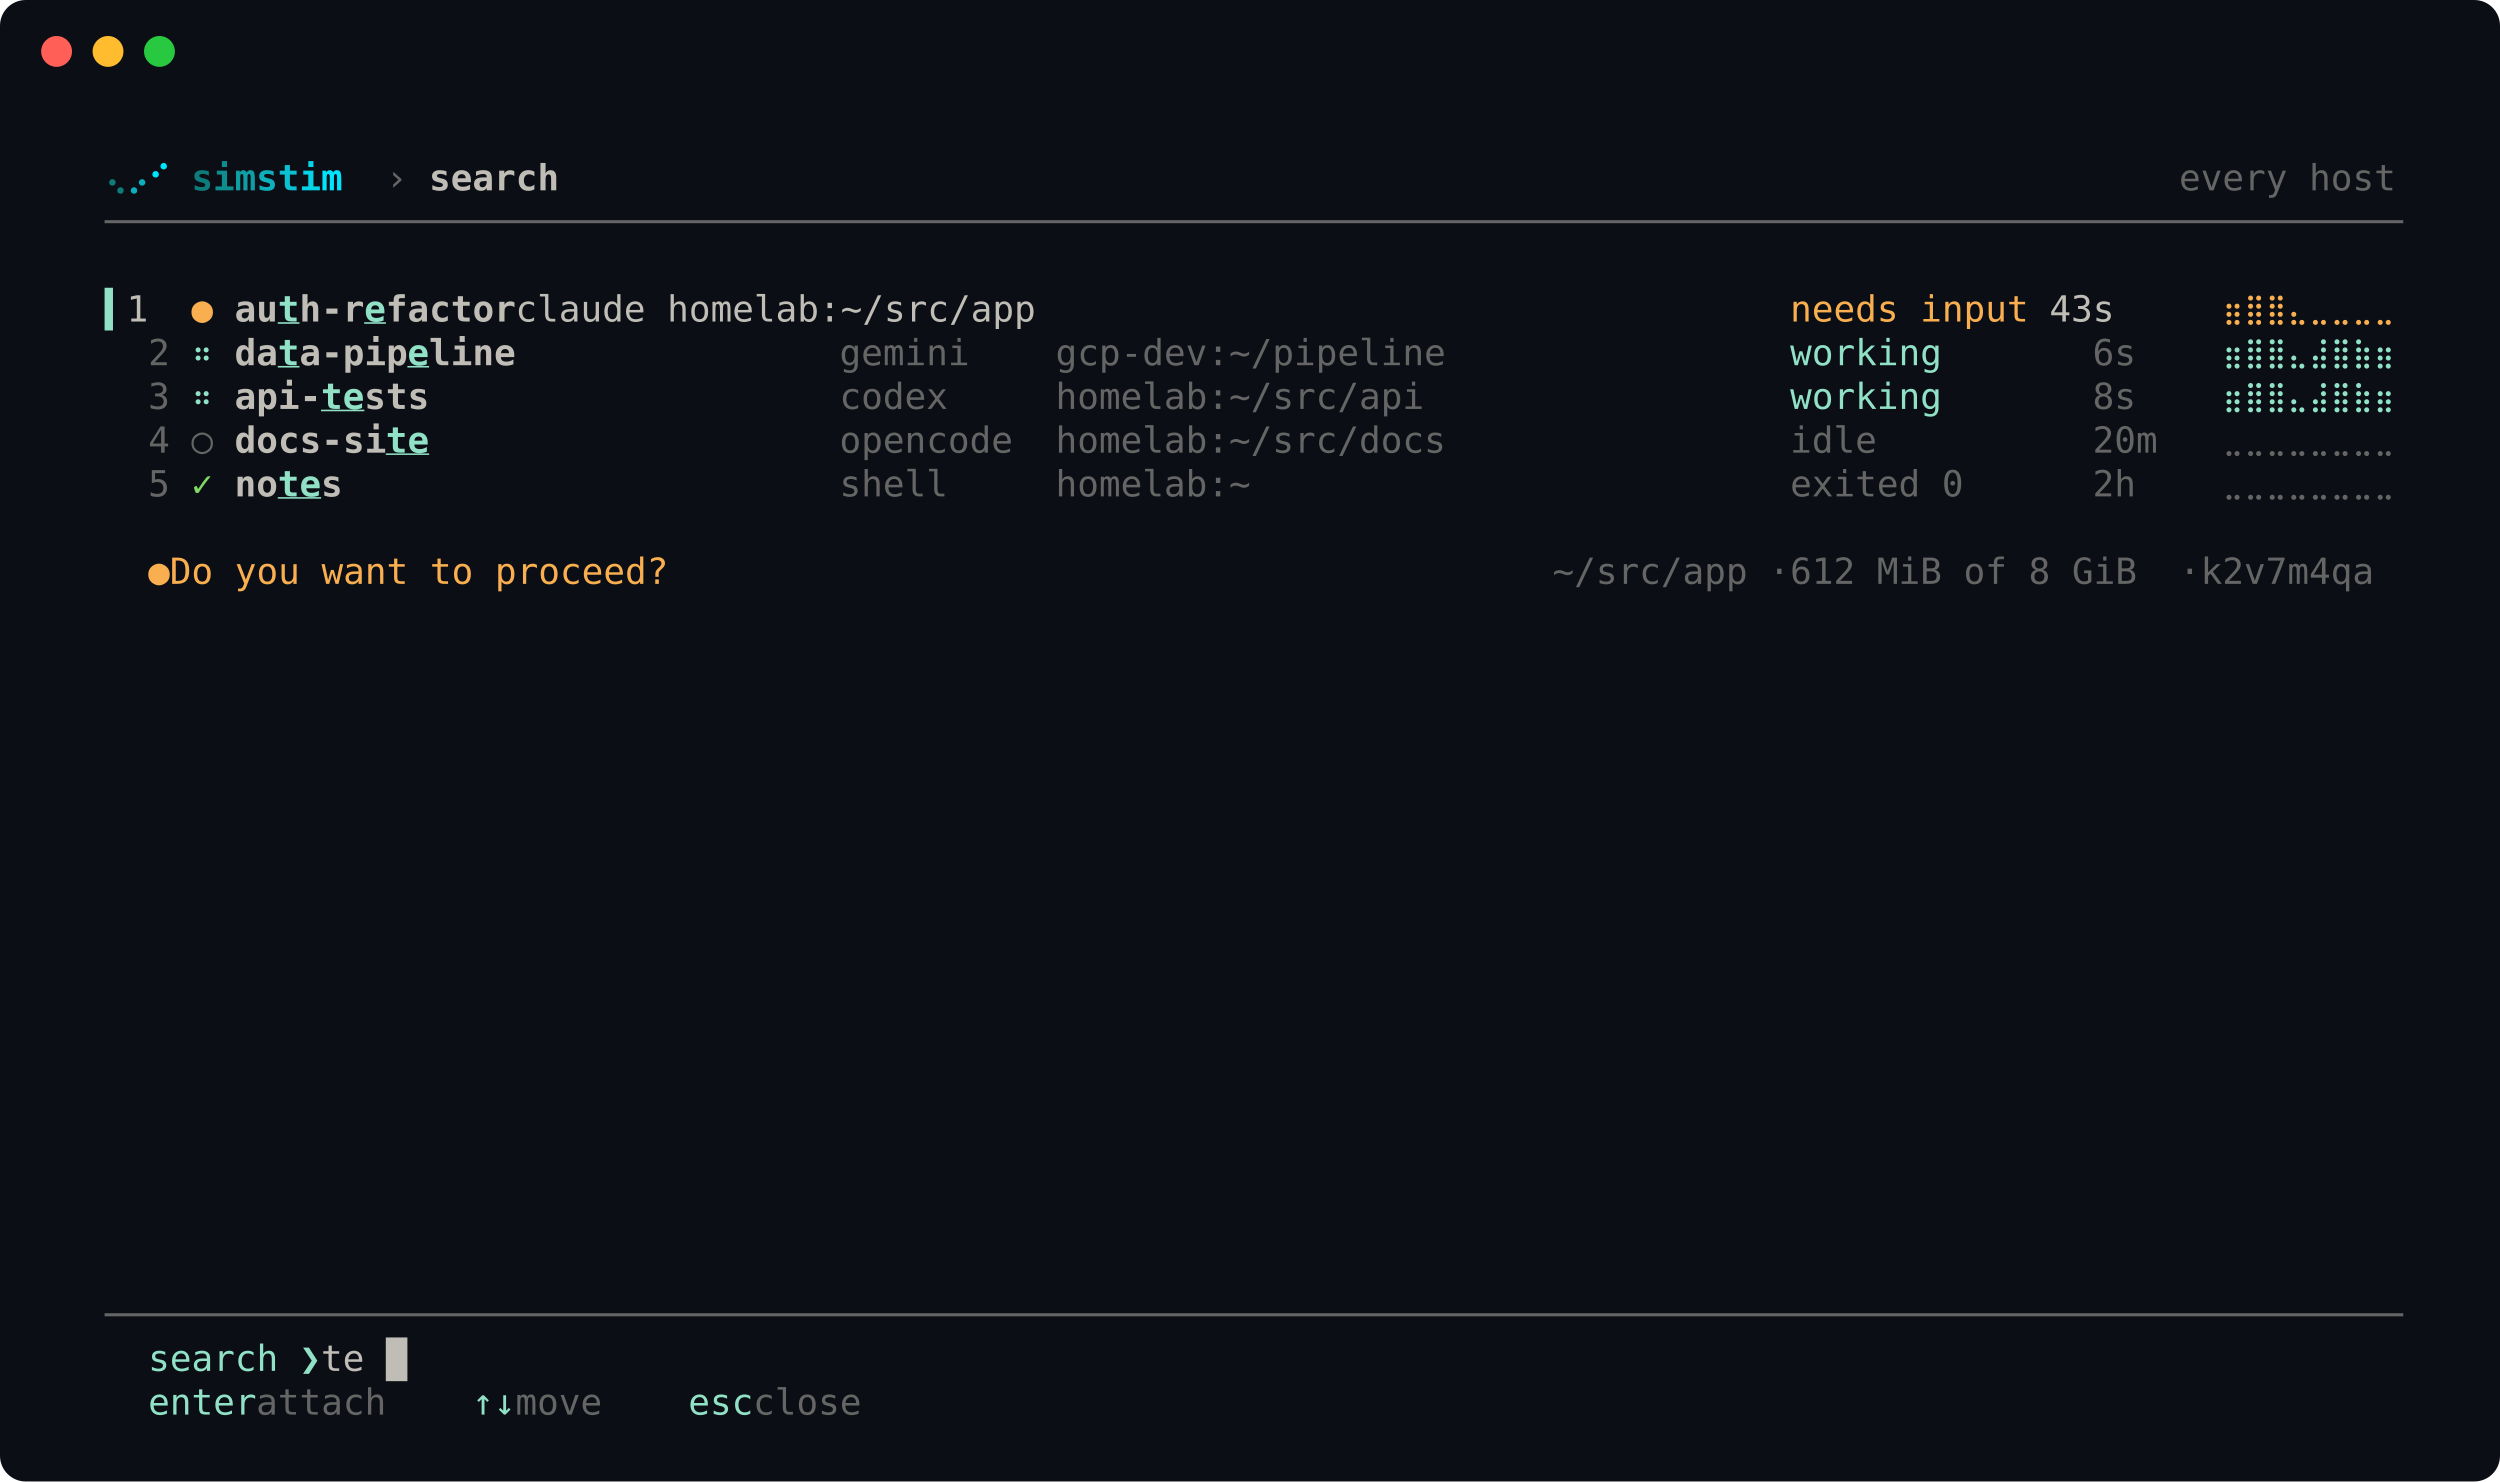
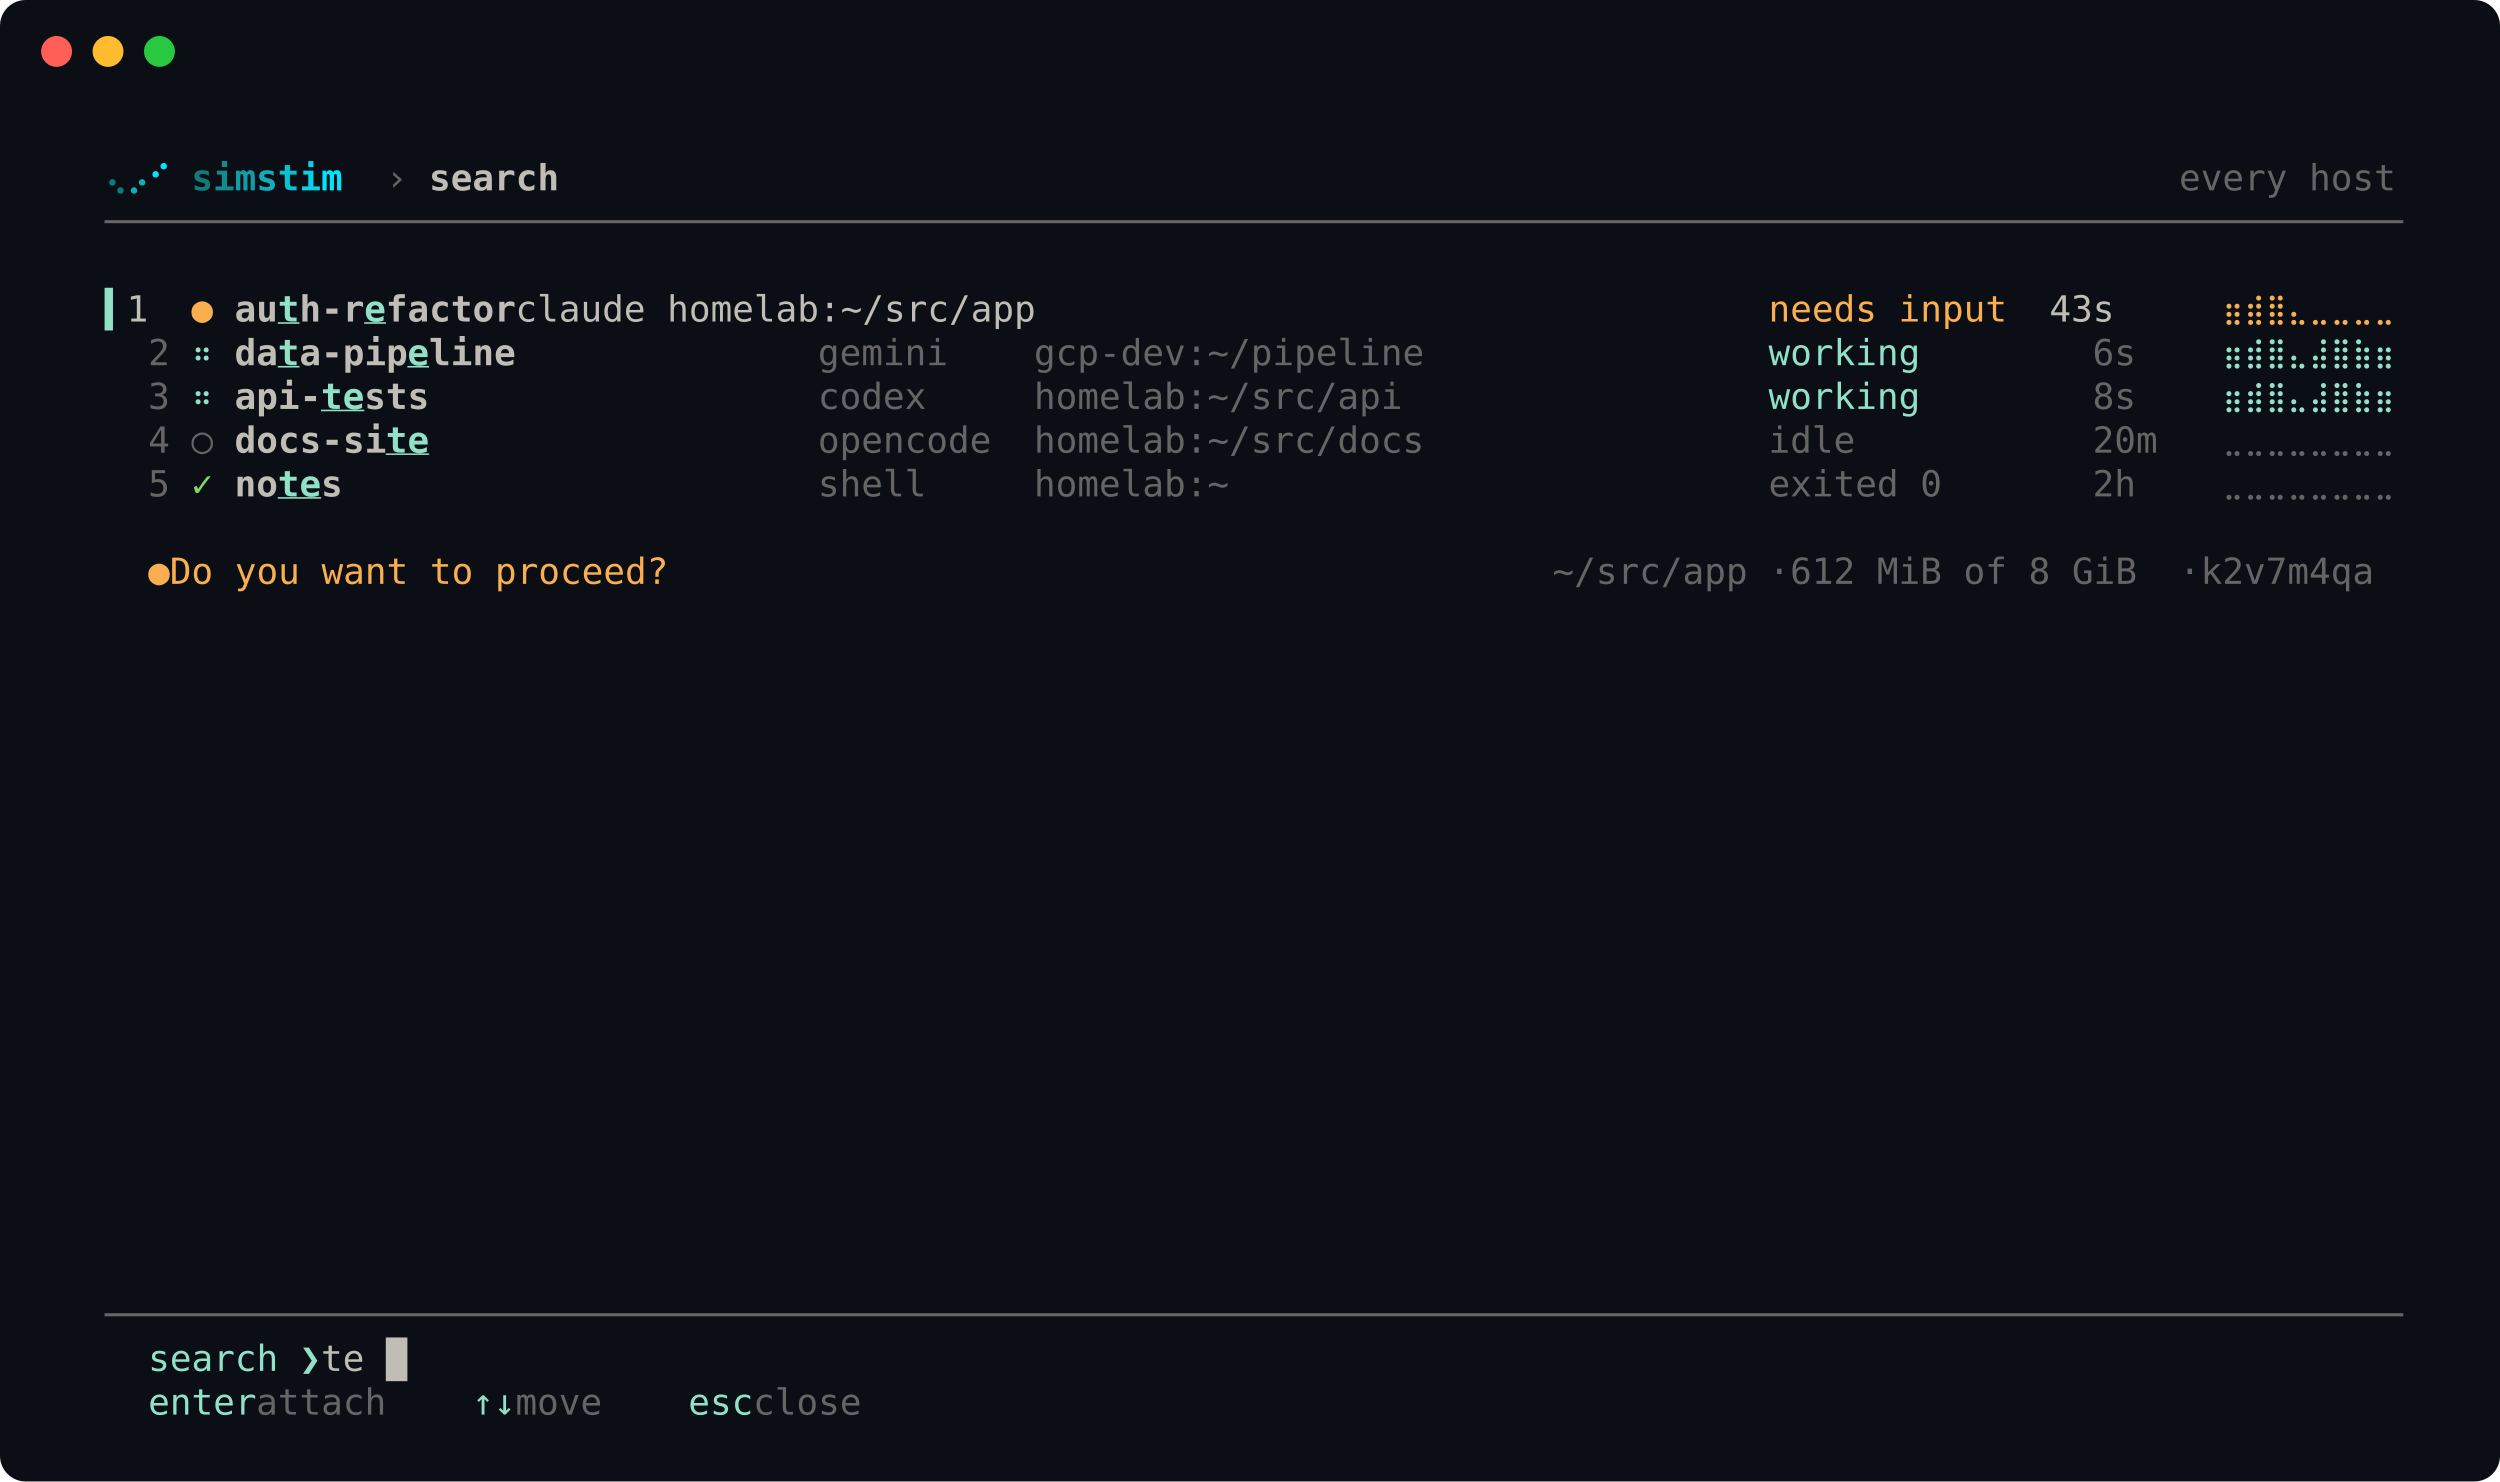
<svg xmlns="http://www.w3.org/2000/svg" width="972" height="576" viewBox="0 0 972 576">
  <style>text{font-family:"JetBrains Mono","SF Mono",Menlo,Consolas,"DejaVu Sans Mono",monospace;font-size:14px;white-space:pre}</style>
  <rect width="972" height="576" rx="10" fill="#0B0E14" />
  <circle cx="22" cy="20" r="6" fill="#FF5F57" />
  <circle cx="42" cy="20" r="6" fill="#FEBC2E" />
  <circle cx="62" cy="20" r="6" fill="#28C840" />
  <text x="40.8" y="74.0" textLength="8.4" fill="#0E7C7B" font-weight="bold">⢄</text>
  <text x="49.2" y="74.0" textLength="8.4" fill="#0EAFBB" font-weight="bold">⡠</text>
  <text x="57.6" y="74.0" textLength="8.4" fill="#00E5FF" font-weight="bold">⠊</text>
  <text x="74.4" y="74.0" textLength="8.4" fill="#0E7C7B" font-weight="bold">s</text>
  <text x="82.8" y="74.0" textLength="8.4" fill="#0E8D90" font-weight="bold">i</text>
  <text x="91.2" y="74.0" textLength="8.4" fill="#0F9EA5" font-weight="bold">m</text>
  <text x="99.6" y="74.0" textLength="8.4" fill="#0EAFBB" font-weight="bold">s</text>
  <text x="108.0" y="74.0" textLength="8.4" fill="#0BC1D1" font-weight="bold">t</text>
  <text x="116.4" y="74.0" textLength="8.4" fill="#06D3E8" font-weight="bold">i</text>
  <text x="124.8" y="74.0" textLength="8.4" fill="#00E5FF" font-weight="bold">m</text>
  <text x="150.0" y="74.0" textLength="8.4" fill="#656565">›</text>
  <text x="166.8" y="74.0" textLength="50.4" fill="#BFBDB6" font-weight="bold">search</text>
  <text x="847.2" y="74.0" textLength="84.0" fill="#656565">every host</text>
  <text x="40.8" y="91.0" textLength="890.4" fill="#656565">──────────────────────────────────────────────────────────────────────────────────────────────────────────</text>
  <text x="40.8" y="125.0" textLength="8.4" fill="#90E1C6">▍</text>
  <text x="49.2" y="125.0" textLength="25.2" fill="#BFBDB6"> 1 </text>
  <text x="74.4" y="125.0" textLength="8.4" fill="#F9AF4F">●</text>
  <text x="91.2" y="125.0" textLength="16.8" fill="#BFBDB6" font-weight="bold">au</text>
  <text x="108.0" y="125.0" textLength="8.4" fill="#90E1C6" font-weight="bold" text-decoration="underline">t</text>
  <text x="116.4" y="125.0" textLength="25.2" fill="#BFBDB6" font-weight="bold">h-r</text>
  <text x="141.6" y="125.0" textLength="8.4" fill="#90E1C6" font-weight="bold" text-decoration="underline">e</text>
  <text x="150.0" y="125.0" textLength="50.4" fill="#BFBDB6" font-weight="bold">factor</text>
-   <text x="200.4" y="125.0" textLength="495.6" fill="#BFBDB6">               claude    homelab:~/src/app                 </text>
-   <text x="696.0" y="125.0" textLength="100.8" fill="#F9AF4F">needs input </text>
+   <text x="200.4" y="125.0" textLength="487.2" fill="#BFBDB6">              claude    homelab:~/src/app                 </text>
+   <text x="687.6" y="125.0" textLength="109.2" fill="#F9AF4F">needs input  </text>
  <text x="796.8" y="125.0" textLength="67.2" fill="#BFBDB6">   43s  </text>
  <text x="864.0" y="125.0" textLength="8.4" fill="#F9AF4F">⣶</text>
-   <text x="872.4" y="125.0" textLength="8.4" fill="#F9AF4F">⣿</text>
+   <text x="872.4" y="125.0" textLength="8.4" fill="#F9AF4F">⣾</text>
  <text x="880.8" y="125.0" textLength="8.4" fill="#F9AF4F">⣿</text>
  <text x="889.2" y="125.0" textLength="8.4" fill="#F9AF4F">⣄</text>
  <text x="897.6" y="125.0" textLength="8.4" fill="#F9AF4F">⣀</text>
  <text x="906.0" y="125.0" textLength="8.4" fill="#F9AF4F">⣀</text>
  <text x="914.4" y="125.0" textLength="8.4" fill="#F9AF4F">⣀</text>
  <text x="922.8" y="125.0" textLength="8.4" fill="#F9AF4F">⣀</text>
  <text x="57.6" y="142.0" textLength="8.4" fill="#656565">2</text>
  <text x="74.4" y="142.0" textLength="8.4" fill="#90E1C6">⠶</text>
  <text x="91.2" y="142.0" textLength="16.8" fill="#BFBDB6" font-weight="bold">da</text>
  <text x="108.0" y="142.0" textLength="8.4" fill="#90E1C6" font-weight="bold" text-decoration="underline">t</text>
  <text x="116.4" y="142.0" textLength="42.0" fill="#BFBDB6" font-weight="bold">a-pip</text>
  <text x="158.4" y="142.0" textLength="8.4" fill="#90E1C6" font-weight="bold" text-decoration="underline">e</text>
  <text x="166.8" y="142.0" textLength="33.6" fill="#BFBDB6" font-weight="bold">line</text>
-   <text x="326.4" y="142.0" textLength="67.2" fill="#656565">gemini  </text>
-   <text x="410.4" y="142.0" textLength="151.2" fill="#656565">gcp-dev:~/pipeline</text>
-   <text x="696.0" y="142.0" textLength="100.8" fill="#90E1C6">working     </text>
+   <text x="318.0" y="142.0" textLength="67.2" fill="#656565">gemini  </text>
+   <text x="402.0" y="142.0" textLength="151.2" fill="#656565">gcp-dev:~/pipeline</text>
+   <text x="687.6" y="142.0" textLength="109.2" fill="#90E1C6">working      </text>
  <text x="813.6" y="142.0" textLength="33.6" fill="#656565">  6s</text>
  <text x="864.0" y="142.0" textLength="8.4" fill="#90E1C6">⣶</text>
-   <text x="872.4" y="142.0" textLength="8.4" fill="#90E1C6">⣿</text>
+   <text x="872.4" y="142.0" textLength="8.4" fill="#90E1C6">⣾</text>
  <text x="880.8" y="142.0" textLength="8.4" fill="#90E1C6">⣿</text>
  <text x="889.2" y="142.0" textLength="8.4" fill="#90E1C6">⣄</text>
  <text x="897.6" y="142.0" textLength="8.4" fill="#90E1C6">⣼</text>
  <text x="906.0" y="142.0" textLength="8.4" fill="#90E1C6">⣿</text>
  <text x="914.4" y="142.0" textLength="8.4" fill="#90E1C6">⣷</text>
  <text x="922.8" y="142.0" textLength="8.4" fill="#90E1C6">⣶</text>
  <text x="57.6" y="159.0" textLength="8.4" fill="#656565">3</text>
  <text x="74.4" y="159.0" textLength="8.4" fill="#90E1C6">⠶</text>
  <text x="91.2" y="159.0" textLength="33.6" fill="#BFBDB6" font-weight="bold">api-</text>
  <text x="124.8" y="159.0" textLength="16.8" fill="#90E1C6" font-weight="bold" text-decoration="underline">te</text>
  <text x="141.6" y="159.0" textLength="25.2" fill="#BFBDB6" font-weight="bold">sts</text>
-   <text x="326.4" y="159.0" textLength="67.2" fill="#656565">codex   </text>
-   <text x="410.4" y="159.0" textLength="142.8" fill="#656565">homelab:~/src/api</text>
-   <text x="696.0" y="159.0" textLength="100.8" fill="#90E1C6">working     </text>
+   <text x="318.0" y="159.0" textLength="67.2" fill="#656565">codex   </text>
+   <text x="402.0" y="159.0" textLength="142.8" fill="#656565">homelab:~/src/api</text>
+   <text x="687.6" y="159.0" textLength="109.2" fill="#90E1C6">working      </text>
  <text x="813.6" y="159.0" textLength="33.6" fill="#656565">  8s</text>
  <text x="864.0" y="159.0" textLength="8.4" fill="#90E1C6">⣶</text>
-   <text x="872.4" y="159.0" textLength="8.4" fill="#90E1C6">⣿</text>
+   <text x="872.4" y="159.0" textLength="8.4" fill="#90E1C6">⣾</text>
  <text x="880.8" y="159.0" textLength="8.4" fill="#90E1C6">⣿</text>
  <text x="889.2" y="159.0" textLength="8.4" fill="#90E1C6">⣄</text>
  <text x="897.6" y="159.0" textLength="8.4" fill="#90E1C6">⣼</text>
  <text x="906.0" y="159.0" textLength="8.4" fill="#90E1C6">⣿</text>
  <text x="914.4" y="159.0" textLength="8.4" fill="#90E1C6">⣷</text>
  <text x="922.8" y="159.0" textLength="8.4" fill="#90E1C6">⣶</text>
  <text x="57.6" y="176.0" textLength="8.4" fill="#656565">4</text>
  <text x="74.4" y="176.0" textLength="8.4" fill="#656565">○</text>
  <text x="91.2" y="176.0" textLength="58.8" fill="#BFBDB6" font-weight="bold">docs-si</text>
  <text x="150.0" y="176.0" textLength="16.8" fill="#90E1C6" font-weight="bold" text-decoration="underline">te</text>
-   <text x="326.4" y="176.0" textLength="67.2" fill="#656565">opencode</text>
-   <text x="410.4" y="176.0" textLength="151.2" fill="#656565">homelab:~/src/docs</text>
-   <text x="696.0" y="176.0" textLength="100.8" fill="#656565">idle        </text>
+   <text x="318.0" y="176.0" textLength="67.2" fill="#656565">opencode</text>
+   <text x="402.0" y="176.0" textLength="151.2" fill="#656565">homelab:~/src/docs</text>
+   <text x="687.6" y="176.0" textLength="109.2" fill="#656565">idle         </text>
  <text x="813.6" y="176.0" textLength="33.6" fill="#656565"> 20m</text>
  <text x="864.0" y="176.0" textLength="8.4" fill="#656565">⣀</text>
  <text x="872.4" y="176.0" textLength="8.4" fill="#656565">⣀</text>
  <text x="880.8" y="176.0" textLength="8.4" fill="#656565">⣀</text>
  <text x="889.2" y="176.0" textLength="8.4" fill="#656565">⣀</text>
  <text x="897.6" y="176.0" textLength="8.4" fill="#656565">⣀</text>
  <text x="906.0" y="176.0" textLength="8.4" fill="#656565">⣀</text>
  <text x="914.4" y="176.0" textLength="8.4" fill="#656565">⣀</text>
  <text x="922.8" y="176.0" textLength="8.4" fill="#656565">⣀</text>
  <text x="57.6" y="193.0" textLength="8.4" fill="#656565">5</text>
  <text x="74.4" y="193.0" textLength="8.4" fill="#7FD962">✓</text>
  <text x="91.2" y="193.0" textLength="16.8" fill="#BFBDB6" font-weight="bold">no</text>
  <text x="108.0" y="193.0" textLength="16.8" fill="#90E1C6" font-weight="bold" text-decoration="underline">te</text>
  <text x="124.8" y="193.0" textLength="8.4" fill="#BFBDB6" font-weight="bold">s</text>
-   <text x="326.4" y="193.0" textLength="67.2" fill="#656565">shell   </text>
-   <text x="410.4" y="193.0" textLength="75.6" fill="#656565">homelab:~</text>
-   <text x="696.0" y="193.0" textLength="100.8" fill="#656565">exited 0    </text>
+   <text x="318.0" y="193.0" textLength="67.2" fill="#656565">shell   </text>
+   <text x="402.0" y="193.0" textLength="75.6" fill="#656565">homelab:~</text>
+   <text x="687.6" y="193.0" textLength="109.2" fill="#656565">exited 0     </text>
  <text x="813.6" y="193.0" textLength="33.6" fill="#656565">  2h</text>
  <text x="864.0" y="193.0" textLength="8.4" fill="#656565">⣀</text>
  <text x="872.4" y="193.0" textLength="8.4" fill="#656565">⣀</text>
  <text x="880.8" y="193.0" textLength="8.4" fill="#656565">⣀</text>
  <text x="889.2" y="193.0" textLength="8.4" fill="#656565">⣀</text>
  <text x="897.6" y="193.0" textLength="8.4" fill="#656565">⣀</text>
  <text x="906.0" y="193.0" textLength="8.4" fill="#656565">⣀</text>
  <text x="914.4" y="193.0" textLength="8.4" fill="#656565">⣀</text>
  <text x="922.8" y="193.0" textLength="8.4" fill="#656565">⣀</text>
  <text x="57.6" y="227.0" textLength="8.4" fill="#F9AF4F">●</text>
  <text x="66.0" y="227.0" textLength="201.6" fill="#F9AF4F"> Do you want to proceed?</text>
  <text x="603.6" y="227.0" textLength="84.0" fill="#656565">~/src/app </text>
  <text x="687.6" y="227.0" textLength="8.4" fill="#656565">·</text>
  <text x="696.0" y="227.0" textLength="151.2" fill="#656565"> 612 MiB of 8 GiB </text>
  <text x="847.2" y="227.0" textLength="8.4" fill="#656565">·</text>
  <text x="855.6" y="227.0" textLength="75.6" fill="#656565"> k2v7m4qa</text>
  <text x="40.8" y="516.0" textLength="890.4" fill="#656565">──────────────────────────────────────────────────────────────────────────────────────────────────────────</text>
  <rect x="150.0" y="520.0" width="8.4" height="17.0" fill="#BFBDB6" />
  <text x="57.6" y="533.0" textLength="50.4" fill="#90E1C6">search</text>
  <text x="116.4" y="533.0" textLength="8.4" fill="#90E1C6" font-weight="bold">❯</text>
  <text x="124.8" y="533.0" textLength="25.2" fill="#BFBDB6"> te</text>
  <text x="57.6" y="550.0" textLength="42.0" fill="#90E1C6">enter</text>
  <text x="99.6" y="550.0" textLength="58.8" fill="#656565"> attach</text>
  <text x="183.6" y="550.0" textLength="8.4" fill="#90E1C6">↑</text>
  <text x="192.0" y="550.0" textLength="8.4" fill="#90E1C6">↓</text>
  <text x="200.4" y="550.0" textLength="42.0" fill="#656565"> move</text>
  <text x="267.6" y="550.0" textLength="25.2" fill="#90E1C6">esc</text>
  <text x="292.8" y="550.0" textLength="50.4" fill="#656565"> close</text>
</svg>
